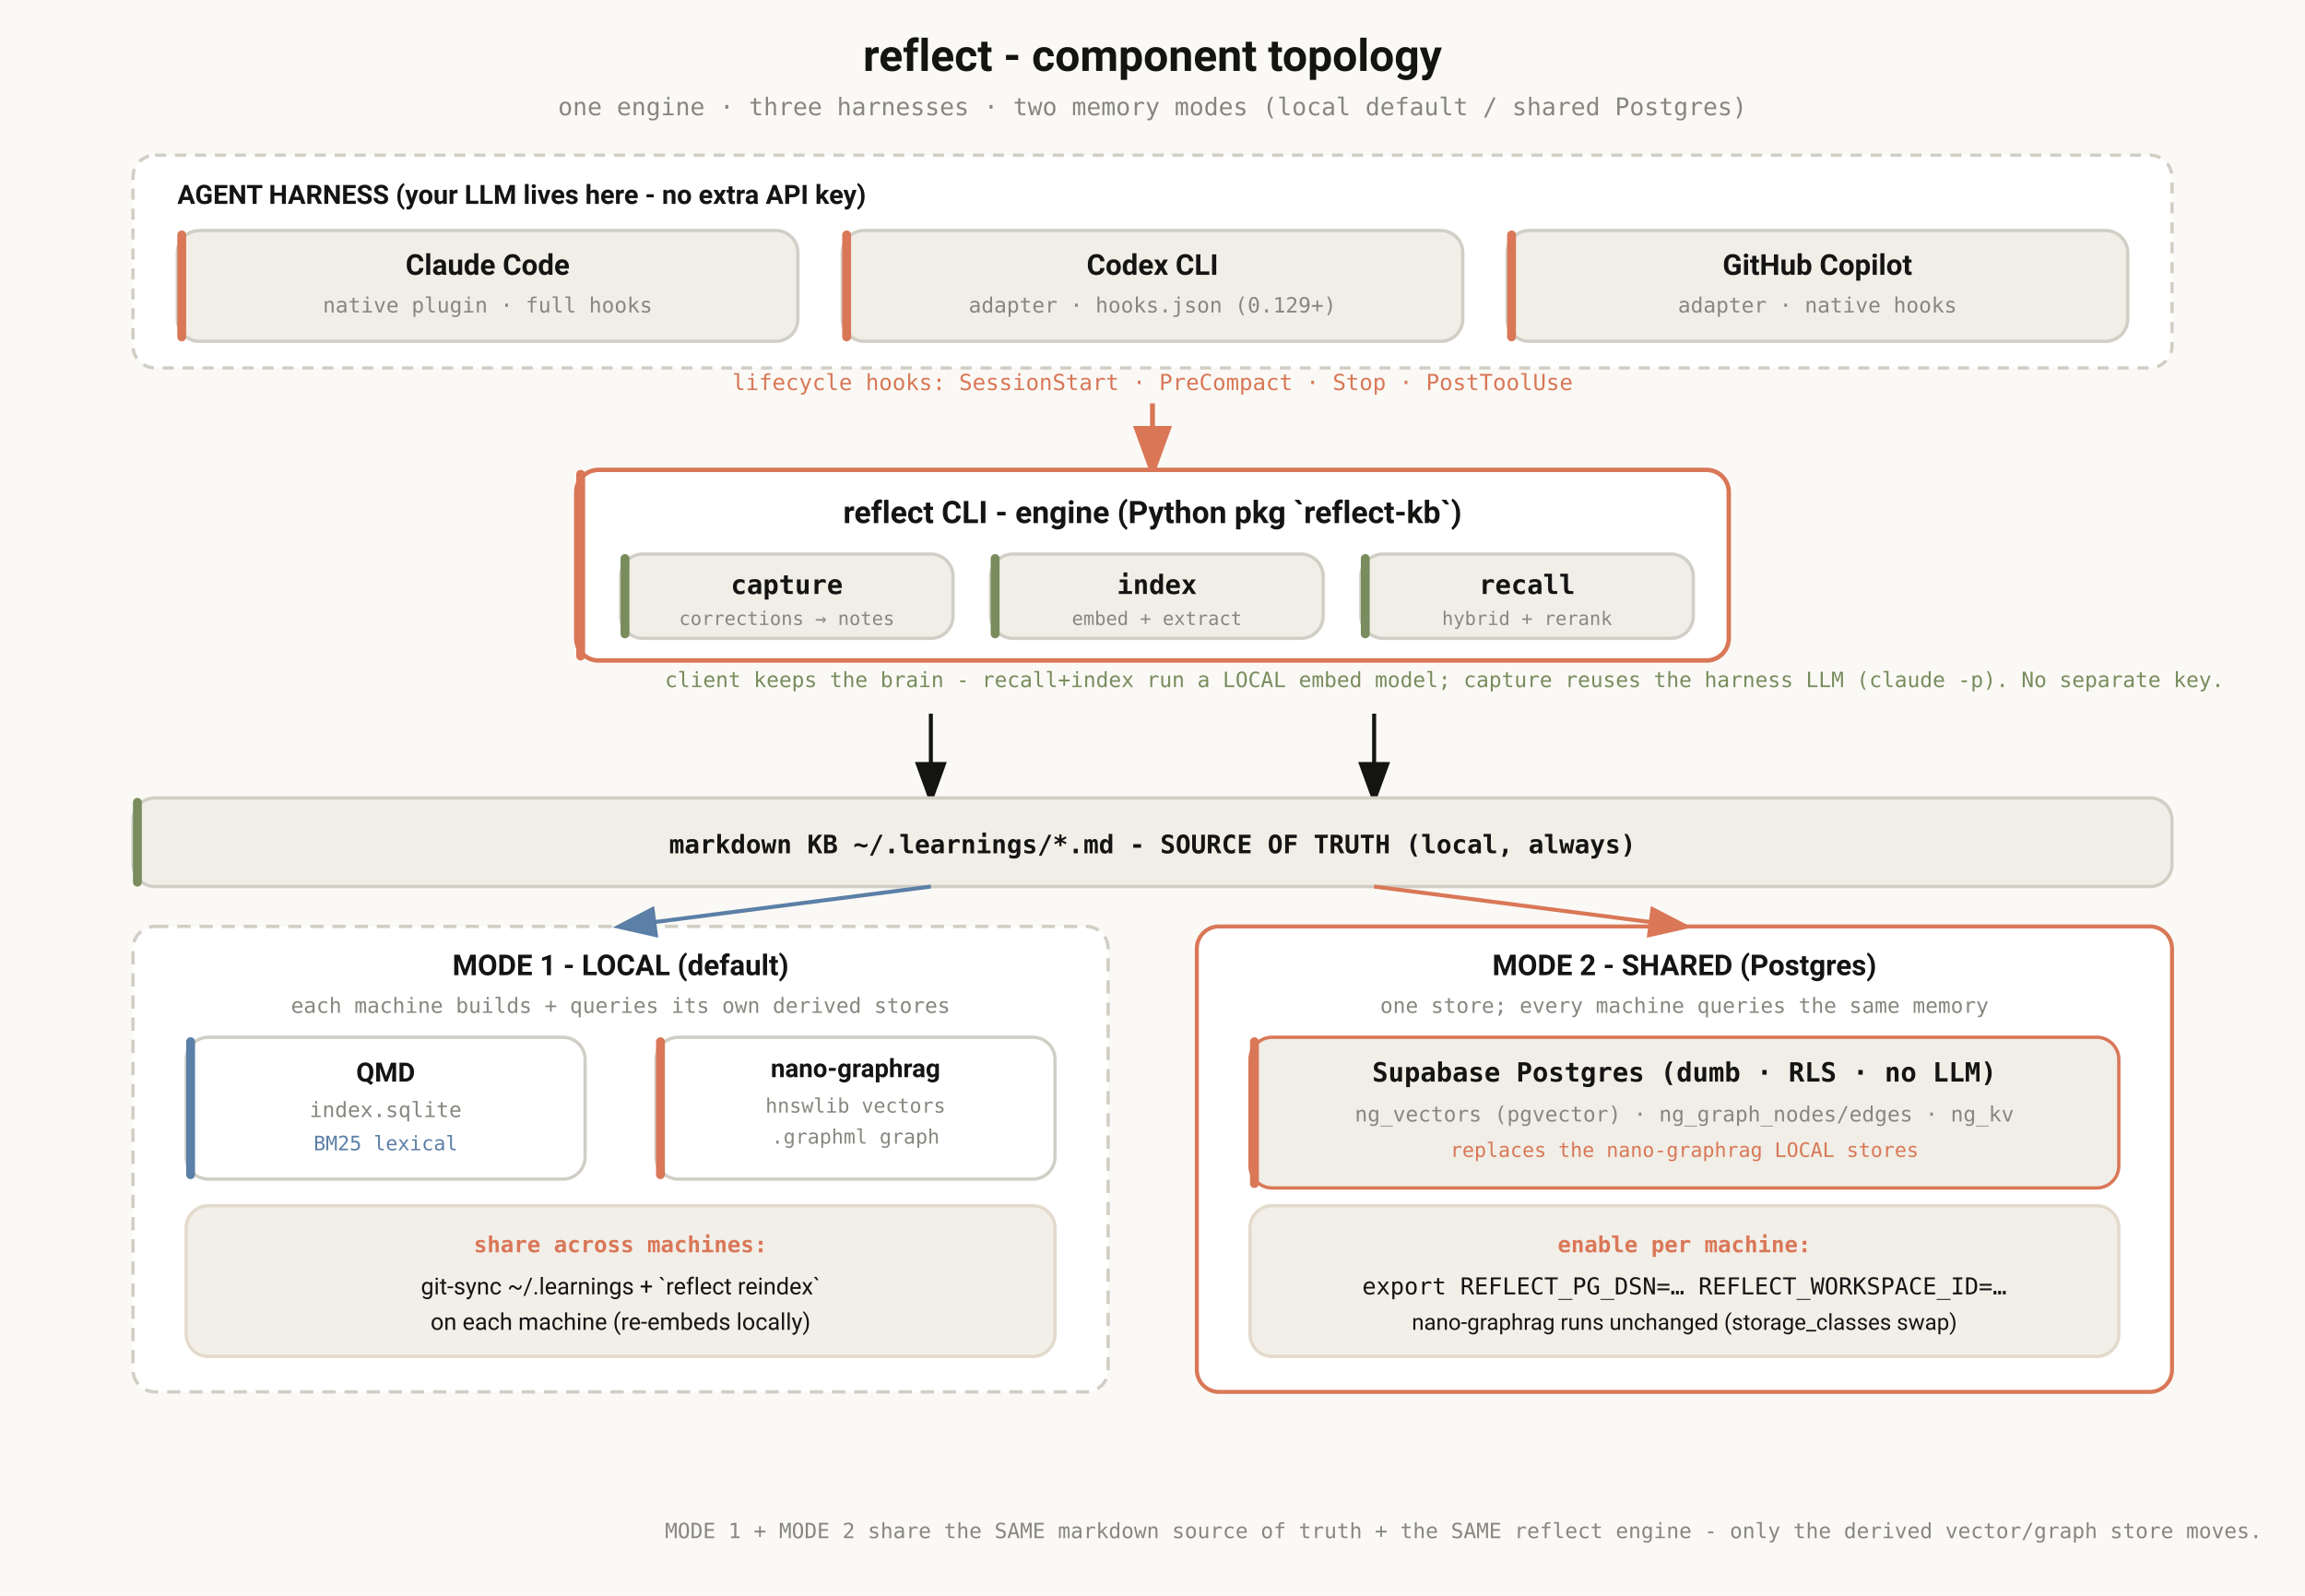
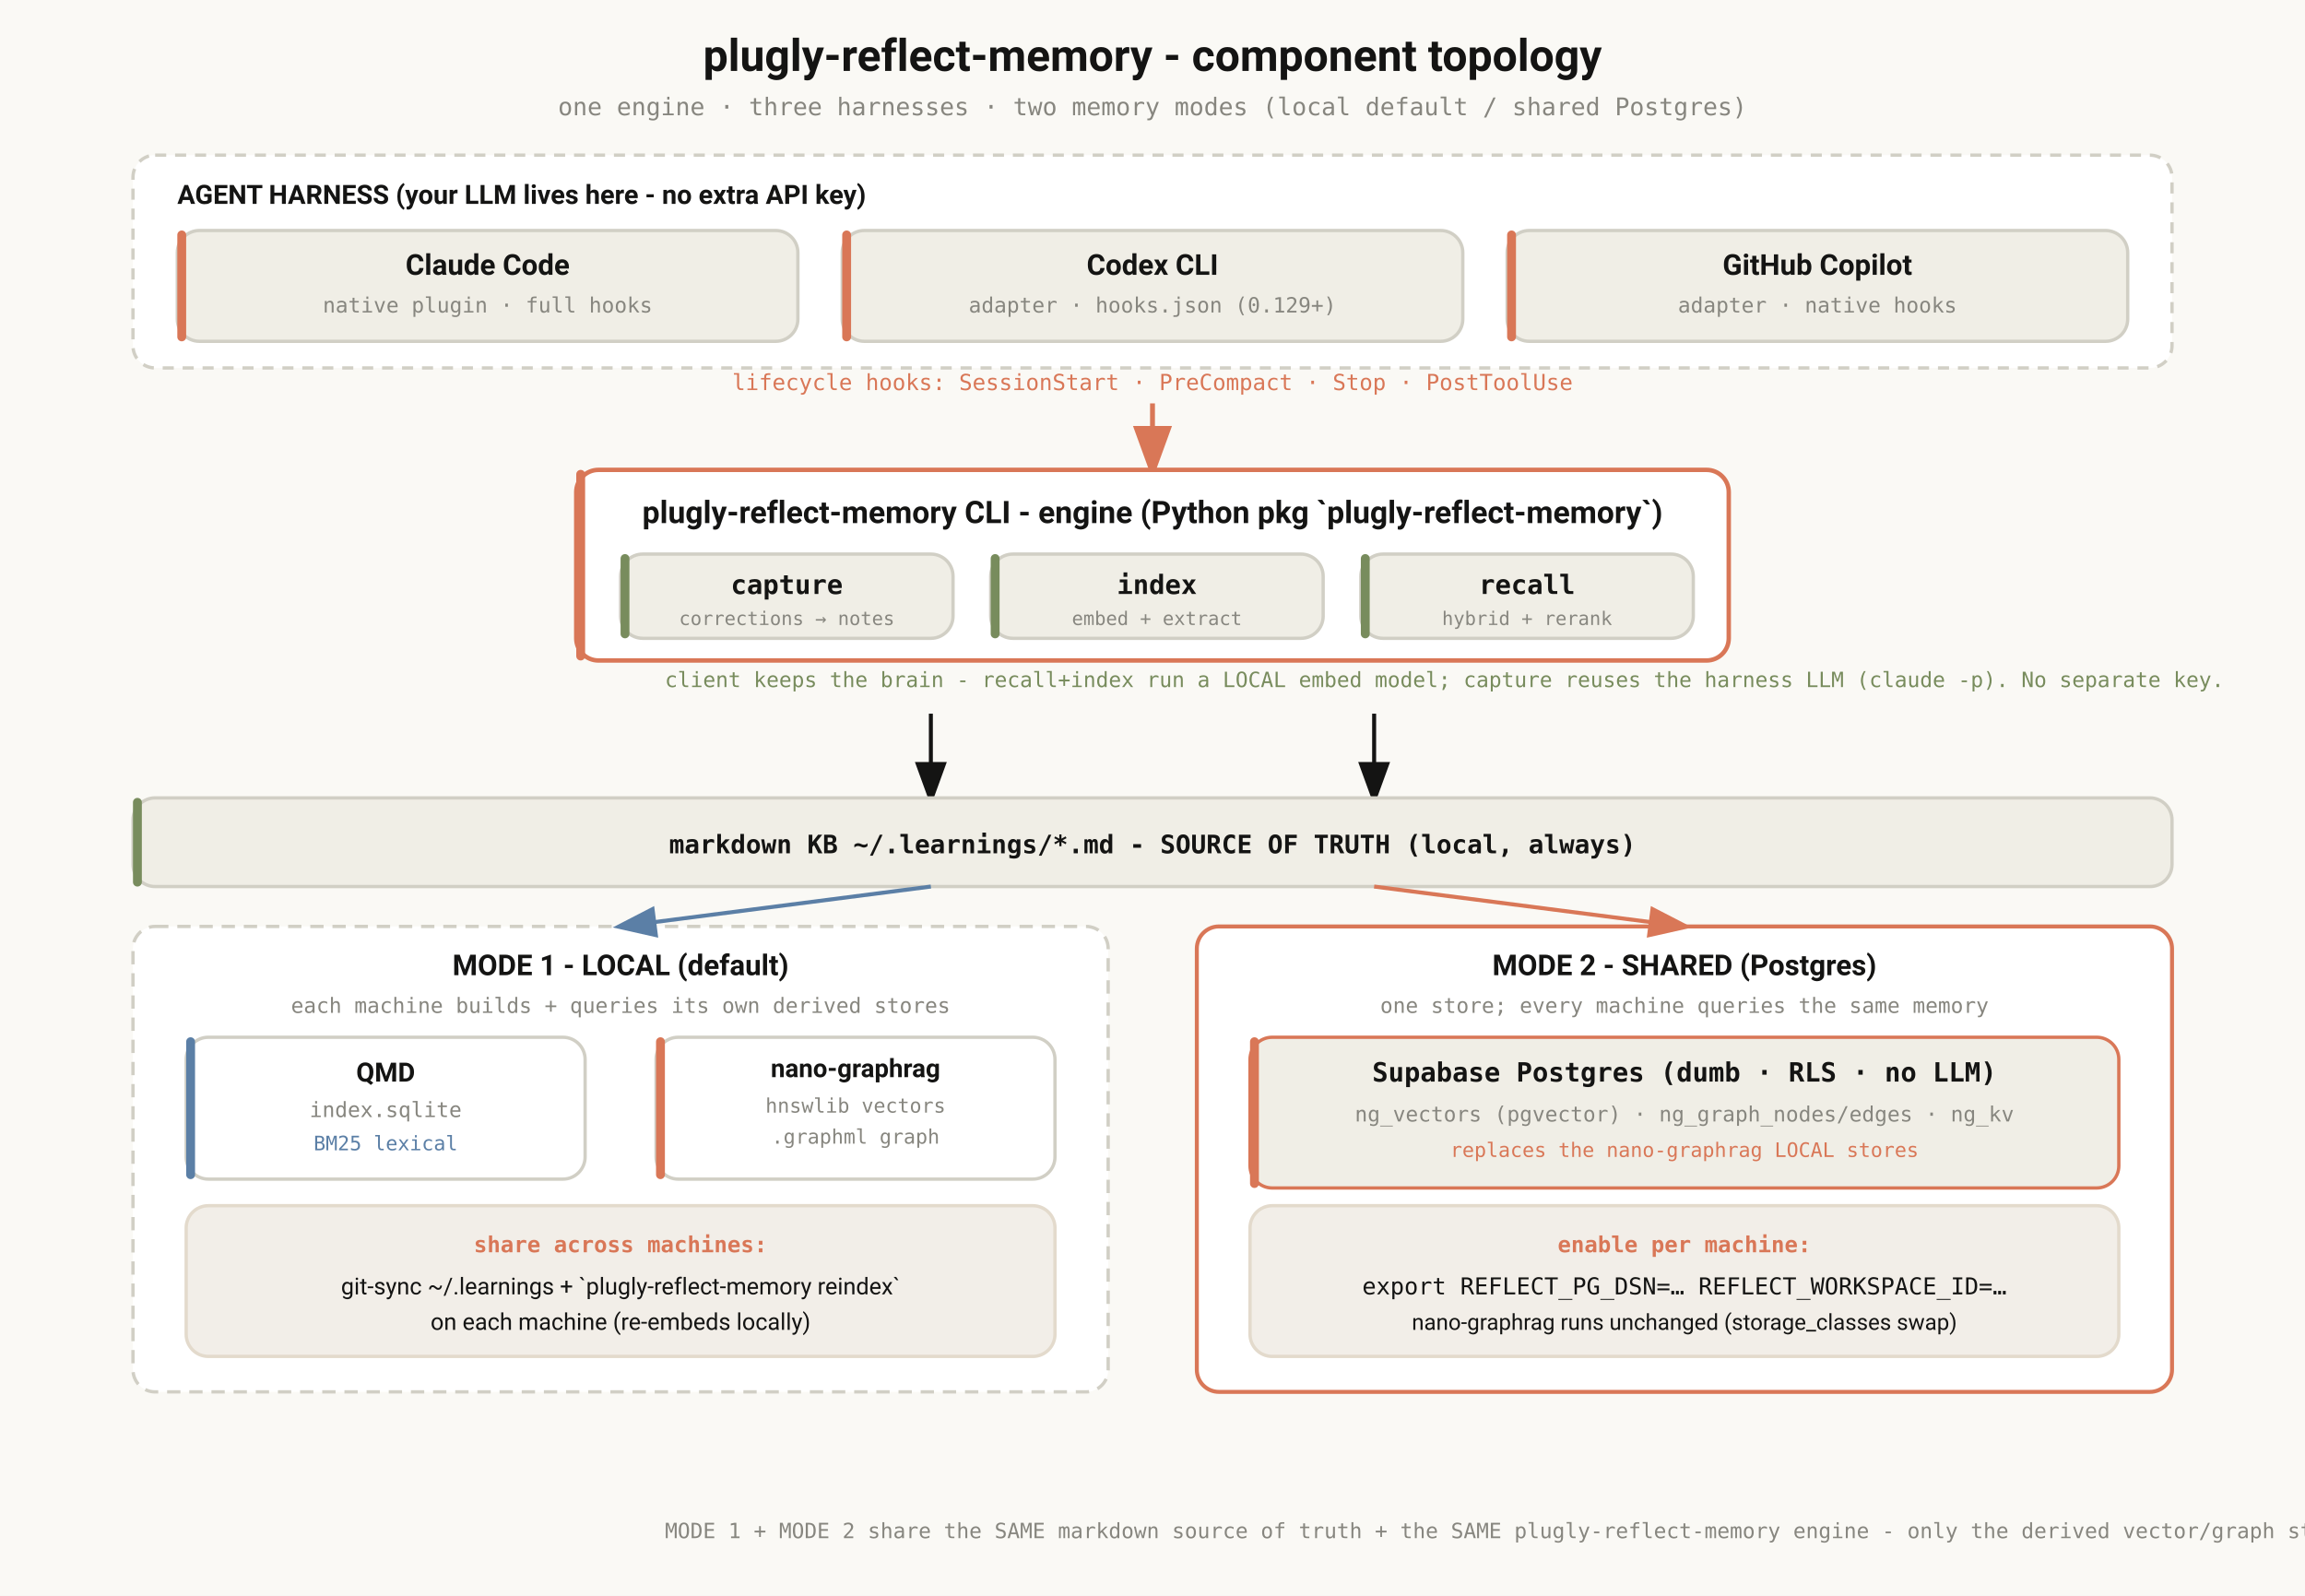
<svg xmlns="http://www.w3.org/2000/svg" viewBox="0 0 1040 720" font-family="system-ui,-apple-system,Segoe UI,Roboto,sans-serif">
  <defs>
    <marker id="aClay" markerWidth="11" markerHeight="8" refX="9" refY="4" orient="auto">
      <path d="M0,0 L11,4 L0,8 Z" fill="#D97757" />
    </marker>
    <marker id="aSlate" markerWidth="11" markerHeight="8" refX="9" refY="4" orient="auto">
      <path d="M0,0 L11,4 L0,8 Z" fill="#141413" />
    </marker>
    <marker id="aOlive" markerWidth="11" markerHeight="8" refX="9" refY="4" orient="auto">
      <path d="M0,0 L11,4 L0,8 Z" fill="#788C5D" />
    </marker>
    <marker id="aBlue" markerWidth="11" markerHeight="8" refX="9" refY="4" orient="auto">
      <path d="M0,0 L11,4 L0,8 Z" fill="#5B7FA6" />
    </marker>
  </defs>
  <rect width="1040" height="720" fill="#FAF9F5" />
-   <text x="520" y="32" font-size="20" fill="#141413" text-anchor="middle" font-weight="700">reflect - component topology</text>
+   <text x="520" y="32" font-size="20" fill="#141413" text-anchor="middle" font-weight="700">plugly-reflect-memory - component topology</text>
  <text x="520" y="52" font-size="11" fill="#87867F" text-anchor="middle" font-weight="400" font-family="ui-monospace,SF Mono,Menlo,monospace">one engine · three harnesses · two memory modes (local default / shared Postgres)</text>
  <rect x="60" y="70" width="920" height="96" rx="10" fill="#fff" stroke="#D1CFC5" stroke-width="1.5" stroke-dasharray="5,4" />
  <text x="80" y="92" font-size="12" fill="#141413" text-anchor="start" font-weight="700">AGENT HARNESS  (your LLM lives here - no extra API key)</text>
  <rect x="80" y="104" width="280" height="50" rx="10" fill="#F0EEE6" stroke="#D1CFC5" stroke-width="1.5" />
  <rect x="80" y="104" width="4" height="50" rx="2" fill="#D97757" />
  <text x="220" y="124" font-size="13" fill="#141413" text-anchor="middle" font-weight="700">Claude Code</text>
  <text x="220" y="141" font-size="9.5" fill="#87867F" text-anchor="middle" font-weight="400" font-family="ui-monospace,SF Mono,Menlo,monospace">native plugin · full hooks</text>
  <rect x="380" y="104" width="280" height="50" rx="10" fill="#F0EEE6" stroke="#D1CFC5" stroke-width="1.5" />
  <rect x="380" y="104" width="4" height="50" rx="2" fill="#D97757" />
  <text x="520" y="124" font-size="13" fill="#141413" text-anchor="middle" font-weight="700">Codex CLI</text>
  <text x="520" y="141" font-size="9.5" fill="#87867F" text-anchor="middle" font-weight="400" font-family="ui-monospace,SF Mono,Menlo,monospace">adapter · hooks.json (0.129+)</text>
  <rect x="680" y="104" width="280" height="50" rx="10" fill="#F0EEE6" stroke="#D1CFC5" stroke-width="1.5" />
  <rect x="680" y="104" width="4" height="50" rx="2" fill="#D97757" />
  <text x="820" y="124" font-size="13" fill="#141413" text-anchor="middle" font-weight="700">GitHub Copilot</text>
  <text x="820" y="141" font-size="9.5" fill="#87867F" text-anchor="middle" font-weight="400" font-family="ui-monospace,SF Mono,Menlo,monospace">adapter · native hooks</text>
  <text x="520" y="176" font-size="10" fill="#D97757" text-anchor="middle" font-weight="400" font-family="ui-monospace,SF Mono,Menlo,monospace">lifecycle hooks: SessionStart · PreCompact · Stop · PostToolUse</text>
  <path d="M520,182 L520,212" stroke="#D97757" stroke-width="2.2" fill="none" marker-end="url(#aClay)" />
  <rect x="260" y="212" width="520" height="86" rx="10" fill="#fff" stroke="#D97757" stroke-width="2" />
  <rect x="260" y="212" width="4" height="86" rx="2" fill="#D97757" />
-   <text x="520" y="236" font-size="14" fill="#141413" text-anchor="middle" font-weight="700">reflect CLI  -  engine (Python pkg `reflect-kb`)</text>
+   <text x="520" y="236" font-size="14" fill="#141413" text-anchor="middle" font-weight="700">plugly-reflect-memory CLI  -  engine (Python pkg `plugly-reflect-memory`)</text>
  <rect x="280" y="250" width="150" height="38" rx="10" fill="#F0EEE6" stroke="#D1CFC5" stroke-width="1.5" />
  <rect x="280" y="250" width="4" height="38" rx="2" fill="#788C5D" />
  <text x="355" y="268" font-size="12" fill="#141413" text-anchor="middle" font-weight="600" font-family="ui-monospace,SF Mono,Menlo,monospace">capture</text>
  <text x="355" y="282" font-size="8.5" fill="#87867F" text-anchor="middle" font-weight="400" font-family="ui-monospace,SF Mono,Menlo,monospace">corrections → notes</text>
  <rect x="447" y="250" width="150" height="38" rx="10" fill="#F0EEE6" stroke="#D1CFC5" stroke-width="1.5" />
  <rect x="447" y="250" width="4" height="38" rx="2" fill="#788C5D" />
  <text x="522" y="268" font-size="12" fill="#141413" text-anchor="middle" font-weight="600" font-family="ui-monospace,SF Mono,Menlo,monospace">index</text>
  <text x="522" y="282" font-size="8.5" fill="#87867F" text-anchor="middle" font-weight="400" font-family="ui-monospace,SF Mono,Menlo,monospace">embed + extract</text>
  <rect x="614" y="250" width="150" height="38" rx="10" fill="#F0EEE6" stroke="#D1CFC5" stroke-width="1.5" />
  <rect x="614" y="250" width="4" height="38" rx="2" fill="#788C5D" />
  <text x="689" y="268" font-size="12" fill="#141413" text-anchor="middle" font-weight="600" font-family="ui-monospace,SF Mono,Menlo,monospace">recall</text>
  <text x="689" y="282" font-size="8.5" fill="#87867F" text-anchor="middle" font-weight="400" font-family="ui-monospace,SF Mono,Menlo,monospace">hybrid + rerank</text>
  <text x="300" y="310" font-size="9.5" fill="#788C5D" text-anchor="start" font-weight="400" font-family="ui-monospace,SF Mono,Menlo,monospace">client keeps the brain - recall+index run a LOCAL embed model; capture reuses the harness LLM (claude -p). No separate key.</text>
  <path d="M420,322 L420,360" stroke="#141413" stroke-width="1.8" fill="none" marker-end="url(#aSlate)" />
  <path d="M620,322 L620,360" stroke="#141413" stroke-width="1.8" fill="none" marker-end="url(#aSlate)" />
  <rect x="60" y="360" width="920" height="40" rx="10" fill="#F0EEE6" stroke="#D1CFC5" stroke-width="1.5" />
  <rect x="60" y="360" width="4" height="40" rx="2" fill="#788C5D" />
  <text x="520" y="385" font-size="11.5" fill="#141413" text-anchor="middle" font-weight="600" font-family="ui-monospace,SF Mono,Menlo,monospace">markdown KB  ~/.learnings/*.md   -   SOURCE OF TRUTH (local, always)</text>
  <rect x="60" y="418" width="440" height="210" rx="10" fill="#fff" stroke="#D1CFC5" stroke-width="1.5" stroke-dasharray="6,4" />
  <text x="280" y="440" font-size="13" fill="#141413" text-anchor="middle" font-weight="700">MODE 1 - LOCAL (default)</text>
  <text x="280" y="457" font-size="9.5" fill="#87867F" text-anchor="middle" font-weight="400" font-family="ui-monospace,SF Mono,Menlo,monospace">each machine builds + queries its own derived stores</text>
  <rect x="84" y="468" width="180" height="64" rx="10" fill="#fff" stroke="#D1CFC5" stroke-width="1.5" />
  <rect x="84" y="468" width="4" height="64" rx="2" fill="#5B7FA6" />
  <text x="174" y="488" font-size="12" fill="#141413" text-anchor="middle" font-weight="600">QMD</text>
  <text x="174" y="504" font-size="9.5" fill="#87867F" text-anchor="middle" font-weight="400" font-family="ui-monospace,SF Mono,Menlo,monospace">index.sqlite</text>
  <text x="174" y="519" font-size="9" fill="#5B7FA6" text-anchor="middle" font-weight="400" font-family="ui-monospace,SF Mono,Menlo,monospace">BM25 lexical</text>
  <rect x="296" y="468" width="180" height="64" rx="10" fill="#fff" stroke="#D1CFC5" stroke-width="1.5" />
  <rect x="296" y="468" width="4" height="64" rx="2" fill="#D97757" />
  <text x="386" y="486" font-size="11.5" fill="#141413" text-anchor="middle" font-weight="600">nano-graphrag</text>
  <text x="386" y="502" font-size="9" fill="#87867F" text-anchor="middle" font-weight="400" font-family="ui-monospace,SF Mono,Menlo,monospace">hnswlib vectors</text>
  <text x="386" y="516" font-size="9" fill="#87867F" text-anchor="middle" font-weight="400" font-family="ui-monospace,SF Mono,Menlo,monospace">.graphml graph</text>
  <rect x="84" y="544" width="392" height="68" rx="10" fill="rgba(227,218,204,0.45)" stroke="#E3DACC" stroke-width="1.5" />
  <text x="280" y="565" font-size="10" fill="#D97757" text-anchor="middle" font-weight="700" font-family="ui-monospace,SF Mono,Menlo,monospace">share across machines:</text>
-   <text x="280" y="584" font-size="10.5" fill="#141413" text-anchor="middle" font-weight="400">git-sync ~/.learnings  +  `reflect reindex`</text>
+   <text x="280" y="584" font-size="10.5" fill="#141413" text-anchor="middle" font-weight="400">git-sync ~/.learnings  +  `plugly-reflect-memory reindex`</text>
  <text x="280" y="600" font-size="10.5" fill="#141413" text-anchor="middle" font-weight="400">on each machine (re-embeds locally)</text>
  <rect x="540" y="418" width="440" height="210" rx="10" fill="#fff" stroke="#D97757" stroke-width="1.8" />
  <text x="760" y="440" font-size="13" fill="#141413" text-anchor="middle" font-weight="700">MODE 2 - SHARED (Postgres)</text>
  <text x="760" y="457" font-size="9.5" fill="#87867F" text-anchor="middle" font-weight="400" font-family="ui-monospace,SF Mono,Menlo,monospace">one store; every machine queries the same memory</text>
  <rect x="564" y="468" width="392" height="68" rx="10" fill="#F0EEE6" stroke="#D97757" stroke-width="1.5" />
  <rect x="564" y="468" width="4" height="68" rx="2" fill="#D97757" />
  <text x="760" y="488" font-size="12" fill="#141413" text-anchor="middle" font-weight="700" font-family="ui-monospace,SF Mono,Menlo,monospace">Supabase Postgres  (dumb · RLS · no LLM)</text>
  <text x="760" y="506" font-size="9.5" fill="#87867F" text-anchor="middle" font-weight="400" font-family="ui-monospace,SF Mono,Menlo,monospace">ng_vectors (pgvector) · ng_graph_nodes/edges · ng_kv</text>
  <text x="760" y="522" font-size="9" fill="#D97757" text-anchor="middle" font-weight="400" font-family="ui-monospace,SF Mono,Menlo,monospace">replaces the nano-graphrag LOCAL stores</text>
  <rect x="564" y="544" width="392" height="68" rx="10" fill="rgba(227,218,204,0.45)" stroke="#E3DACC" stroke-width="1.5" />
  <text x="760" y="565" font-size="10" fill="#D97757" text-anchor="middle" font-weight="700" font-family="ui-monospace,SF Mono,Menlo,monospace">enable per machine:</text>
  <text x="760" y="584" font-size="10.5" fill="#141413" text-anchor="middle" font-weight="400" font-family="ui-monospace,SF Mono,Menlo,monospace">export REFLECT_PG_DSN=…  REFLECT_WORKSPACE_ID=…</text>
  <text x="760" y="600" font-size="10" fill="#141413" text-anchor="middle" font-weight="400">nano-graphrag runs unchanged (storage_classes swap)</text>
  <path d="M420,400 L280,418" stroke="#5B7FA6" stroke-width="1.8" fill="none" marker-end="url(#aBlue)" />
  <path d="M620,400 L760,418" stroke="#D97757" stroke-width="1.8" fill="none" marker-end="url(#aClay)" />
-   <text x="300" y="694" font-size="9.5" fill="#87867F" text-anchor="start" font-weight="400" font-family="ui-monospace,SF Mono,Menlo,monospace">MODE 1 + MODE 2 share the SAME markdown source of truth + the SAME reflect engine - only the derived vector/graph store moves.</text>
+   <text x="300" y="694" font-size="9.5" fill="#87867F" text-anchor="start" font-weight="400" font-family="ui-monospace,SF Mono,Menlo,monospace">MODE 1 + MODE 2 share the SAME markdown source of truth + the SAME plugly-reflect-memory engine - only the derived vector/graph store moves.</text>
</svg>
